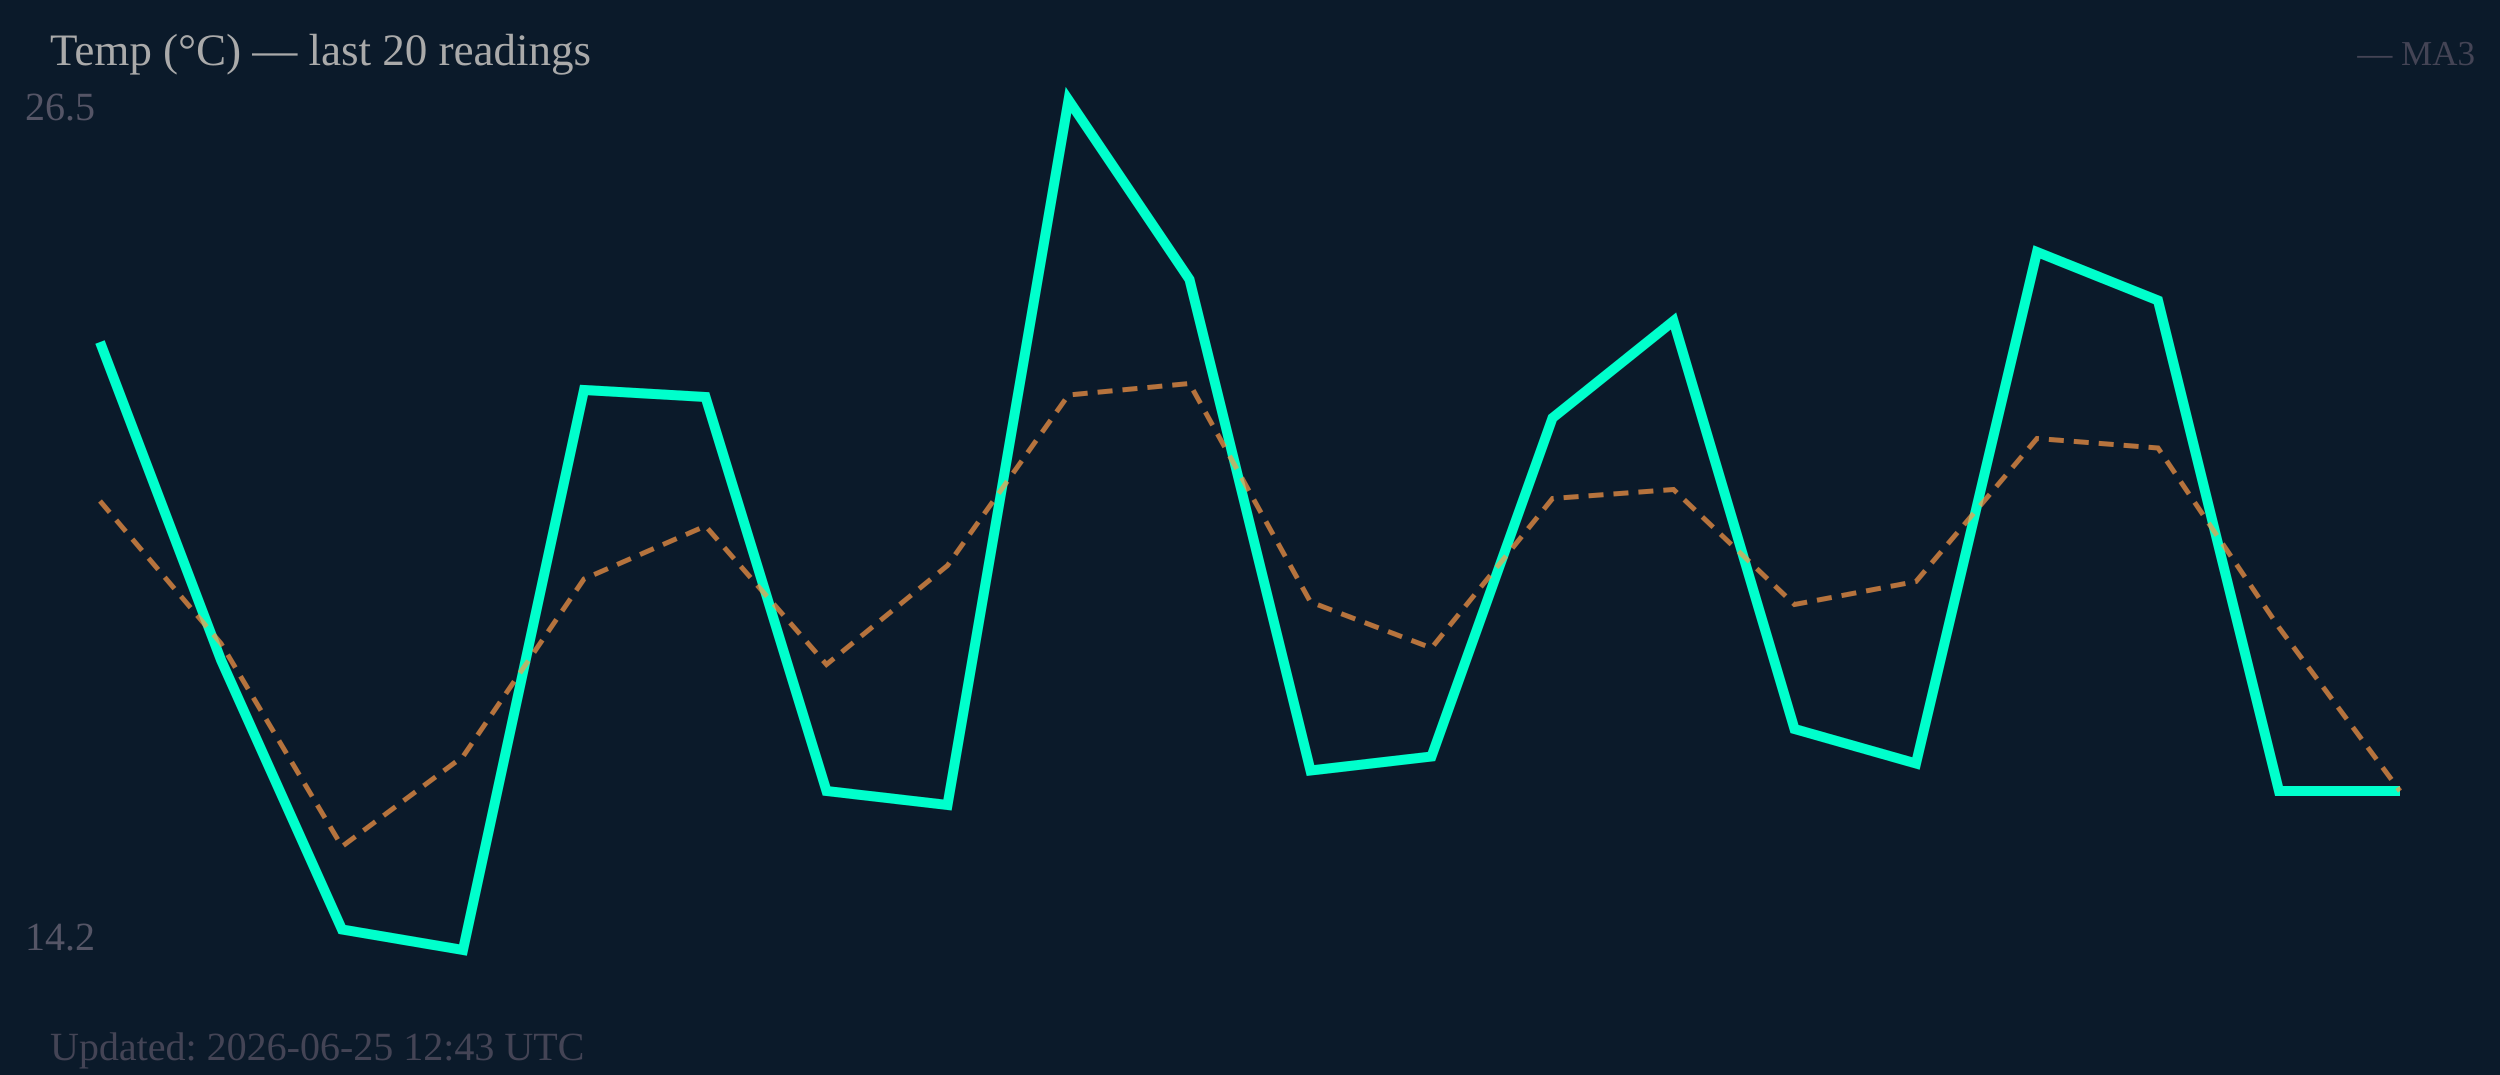
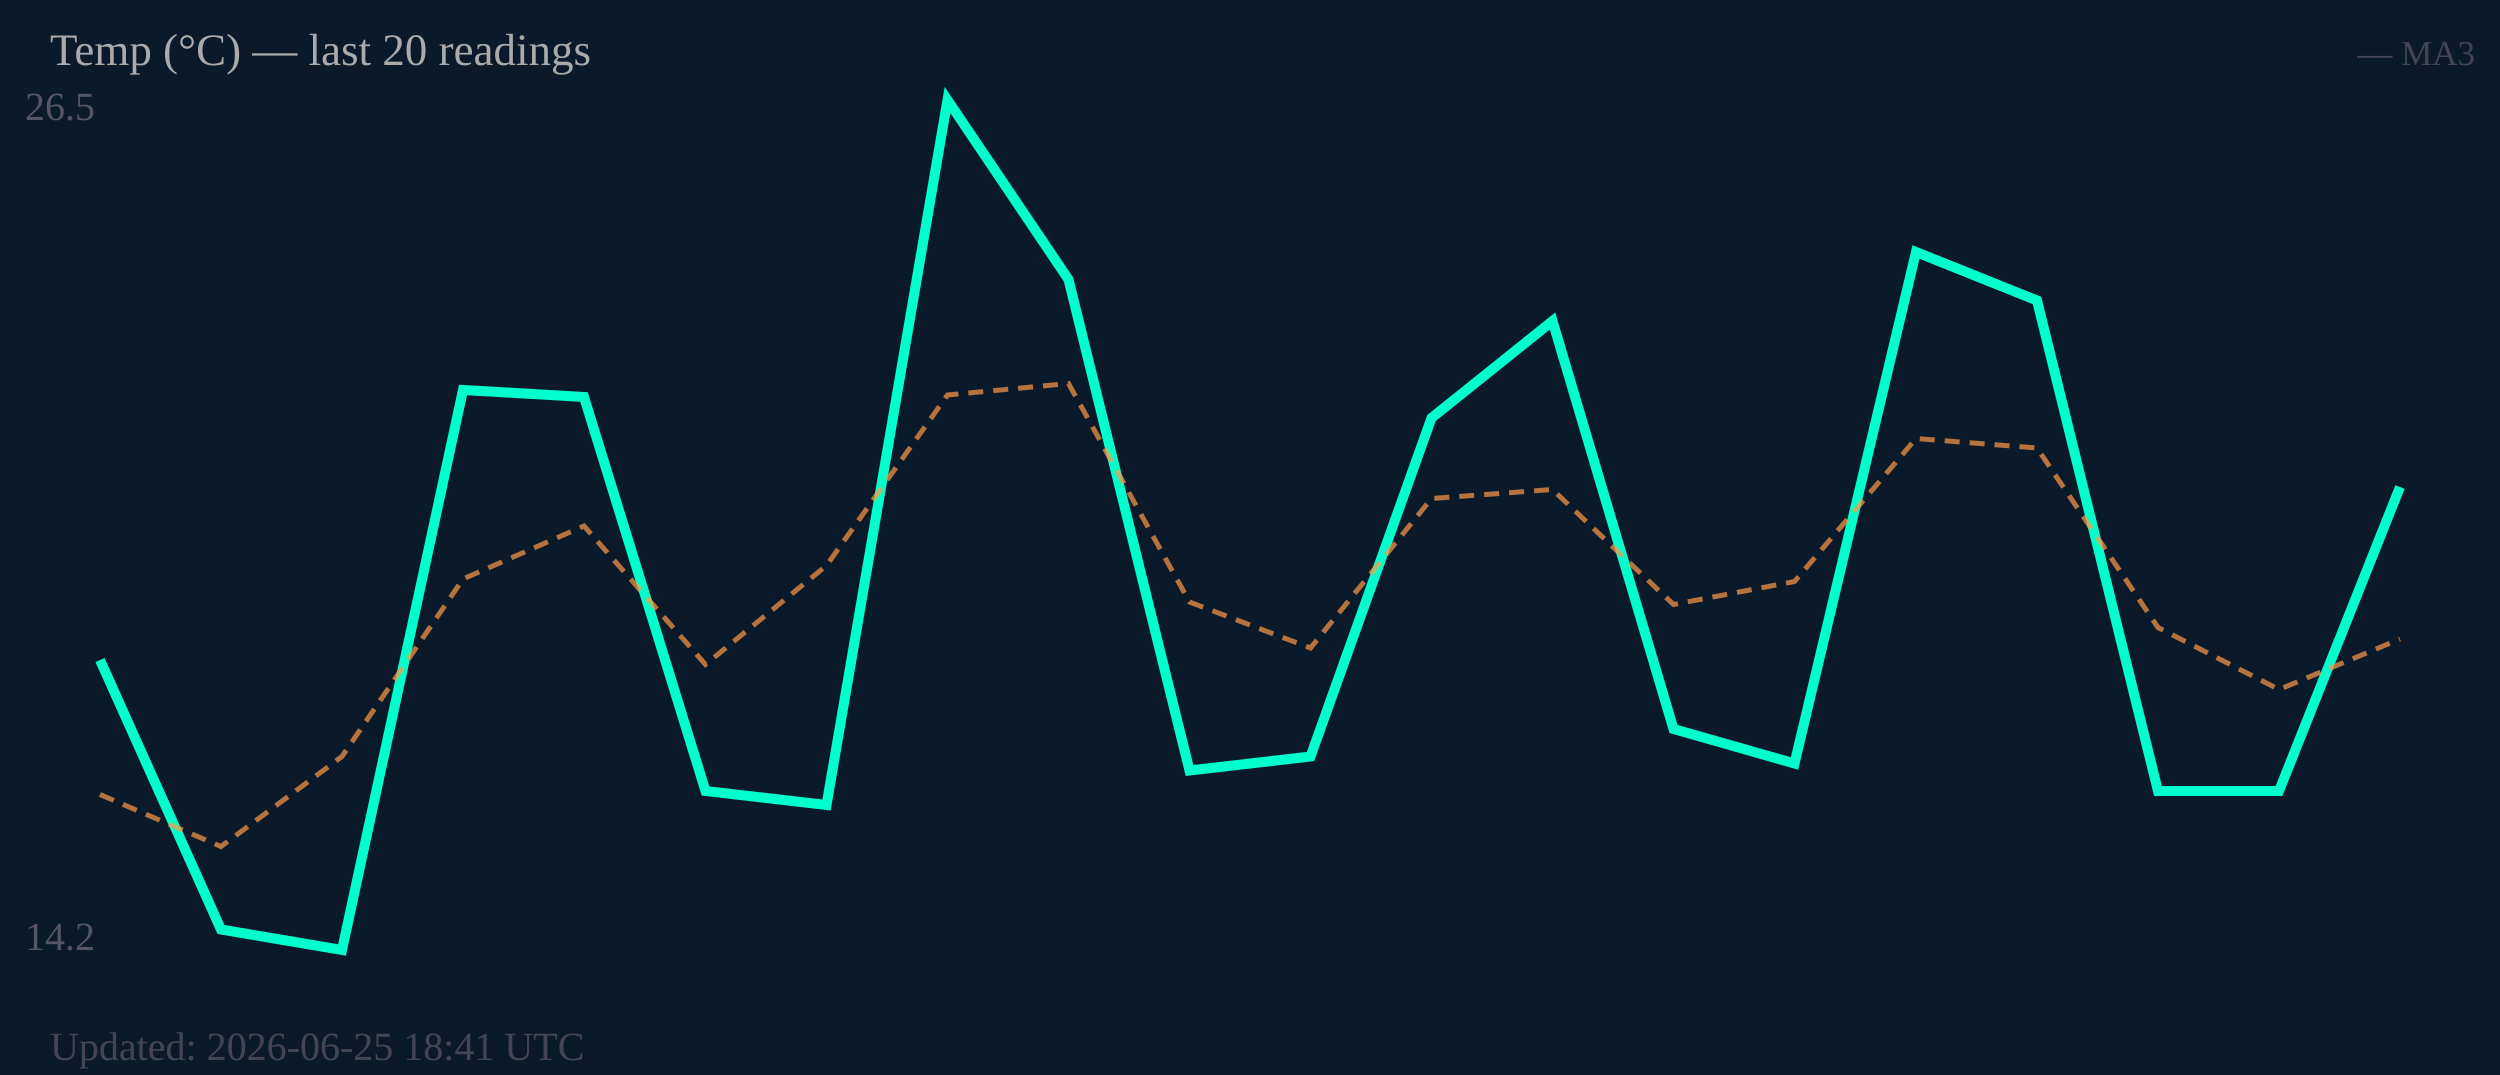
<svg xmlns="http://www.w3.org/2000/svg" width="500" height="215" viewBox="0 0 500 215">
  <rect width="500" height="215" fill="#0b1a2a" />
  <text x="5" y="24" font-size="8" fill="#556">26.5</text>
  <text x="5" y="190" font-size="8" fill="#556">14.2</text>
-   <polyline fill="none" stroke="#00ffcc" stroke-width="2" points="20.0,68.4 44.2,132.0 68.4,185.9 92.6,190.0 116.8,78.0 141.1,79.4 165.3,158.2 189.5,161.0 213.7,20.0 237.9,55.9 262.1,154.1 286.3,151.3 310.5,83.6 334.7,64.2 358.9,145.8 383.2,152.7 407.4,50.4 431.6,60.1 455.8,158.2 480.0,158.2" />
-   <polyline fill="none" stroke="#ff9944" stroke-width="1" stroke-dasharray="3,2" opacity="0.7" points="20.0,100.2 44.2,128.7 68.4,169.3 92.6,151.3 116.8,115.8 141.1,105.2 165.3,132.9 189.5,113.1 213.7,79.0 237.9,76.7 262.1,120.4 286.3,129.6 310.5,99.7 334.7,97.9 358.9,120.9 383.2,116.3 407.4,87.7 431.6,89.6 455.8,125.5 480.0,158.2" />
+   <polyline fill="none" stroke="#00ffcc" stroke-width="2" points="20.0,132.0 44.2,185.9 68.4,190.0 92.6,78.0 116.8,79.4 141.1,158.2 165.3,161.0 189.5,20.0 213.7,55.9 237.9,154.1 262.1,151.3 286.3,83.6 310.5,64.2 334.7,145.8 358.9,152.7 383.2,50.4 407.4,60.1 431.6,158.2 455.8,158.2 480.0,97.4" />
+   <polyline fill="none" stroke="#ff9944" stroke-width="1" stroke-dasharray="3,2" opacity="0.7" points="20.0,158.9 44.2,169.3 68.4,151.3 92.6,115.8 116.8,105.2 141.1,132.9 165.3,113.1 189.5,79.0 213.7,76.7 237.9,120.4 262.1,129.6 286.3,99.7 310.5,97.9 334.7,120.9 358.9,116.3 383.2,87.7 407.4,89.6 431.6,125.5 455.8,137.9 480.0,127.8" />
  <text x="10" y="13" font-size="9" fill="#aaa">Temp (°C) — last 20 readings</text>
  <text x="495" y="13" font-size="7" fill="#445" text-anchor="end">— MA3</text>
-   <text x="10" y="212" font-size="8" fill="#445">Updated: 2026-06-25 12:43 UTC</text>
+   <text x="10" y="212" font-size="8" fill="#445">Updated: 2026-06-25 18:41 UTC</text>
</svg>
